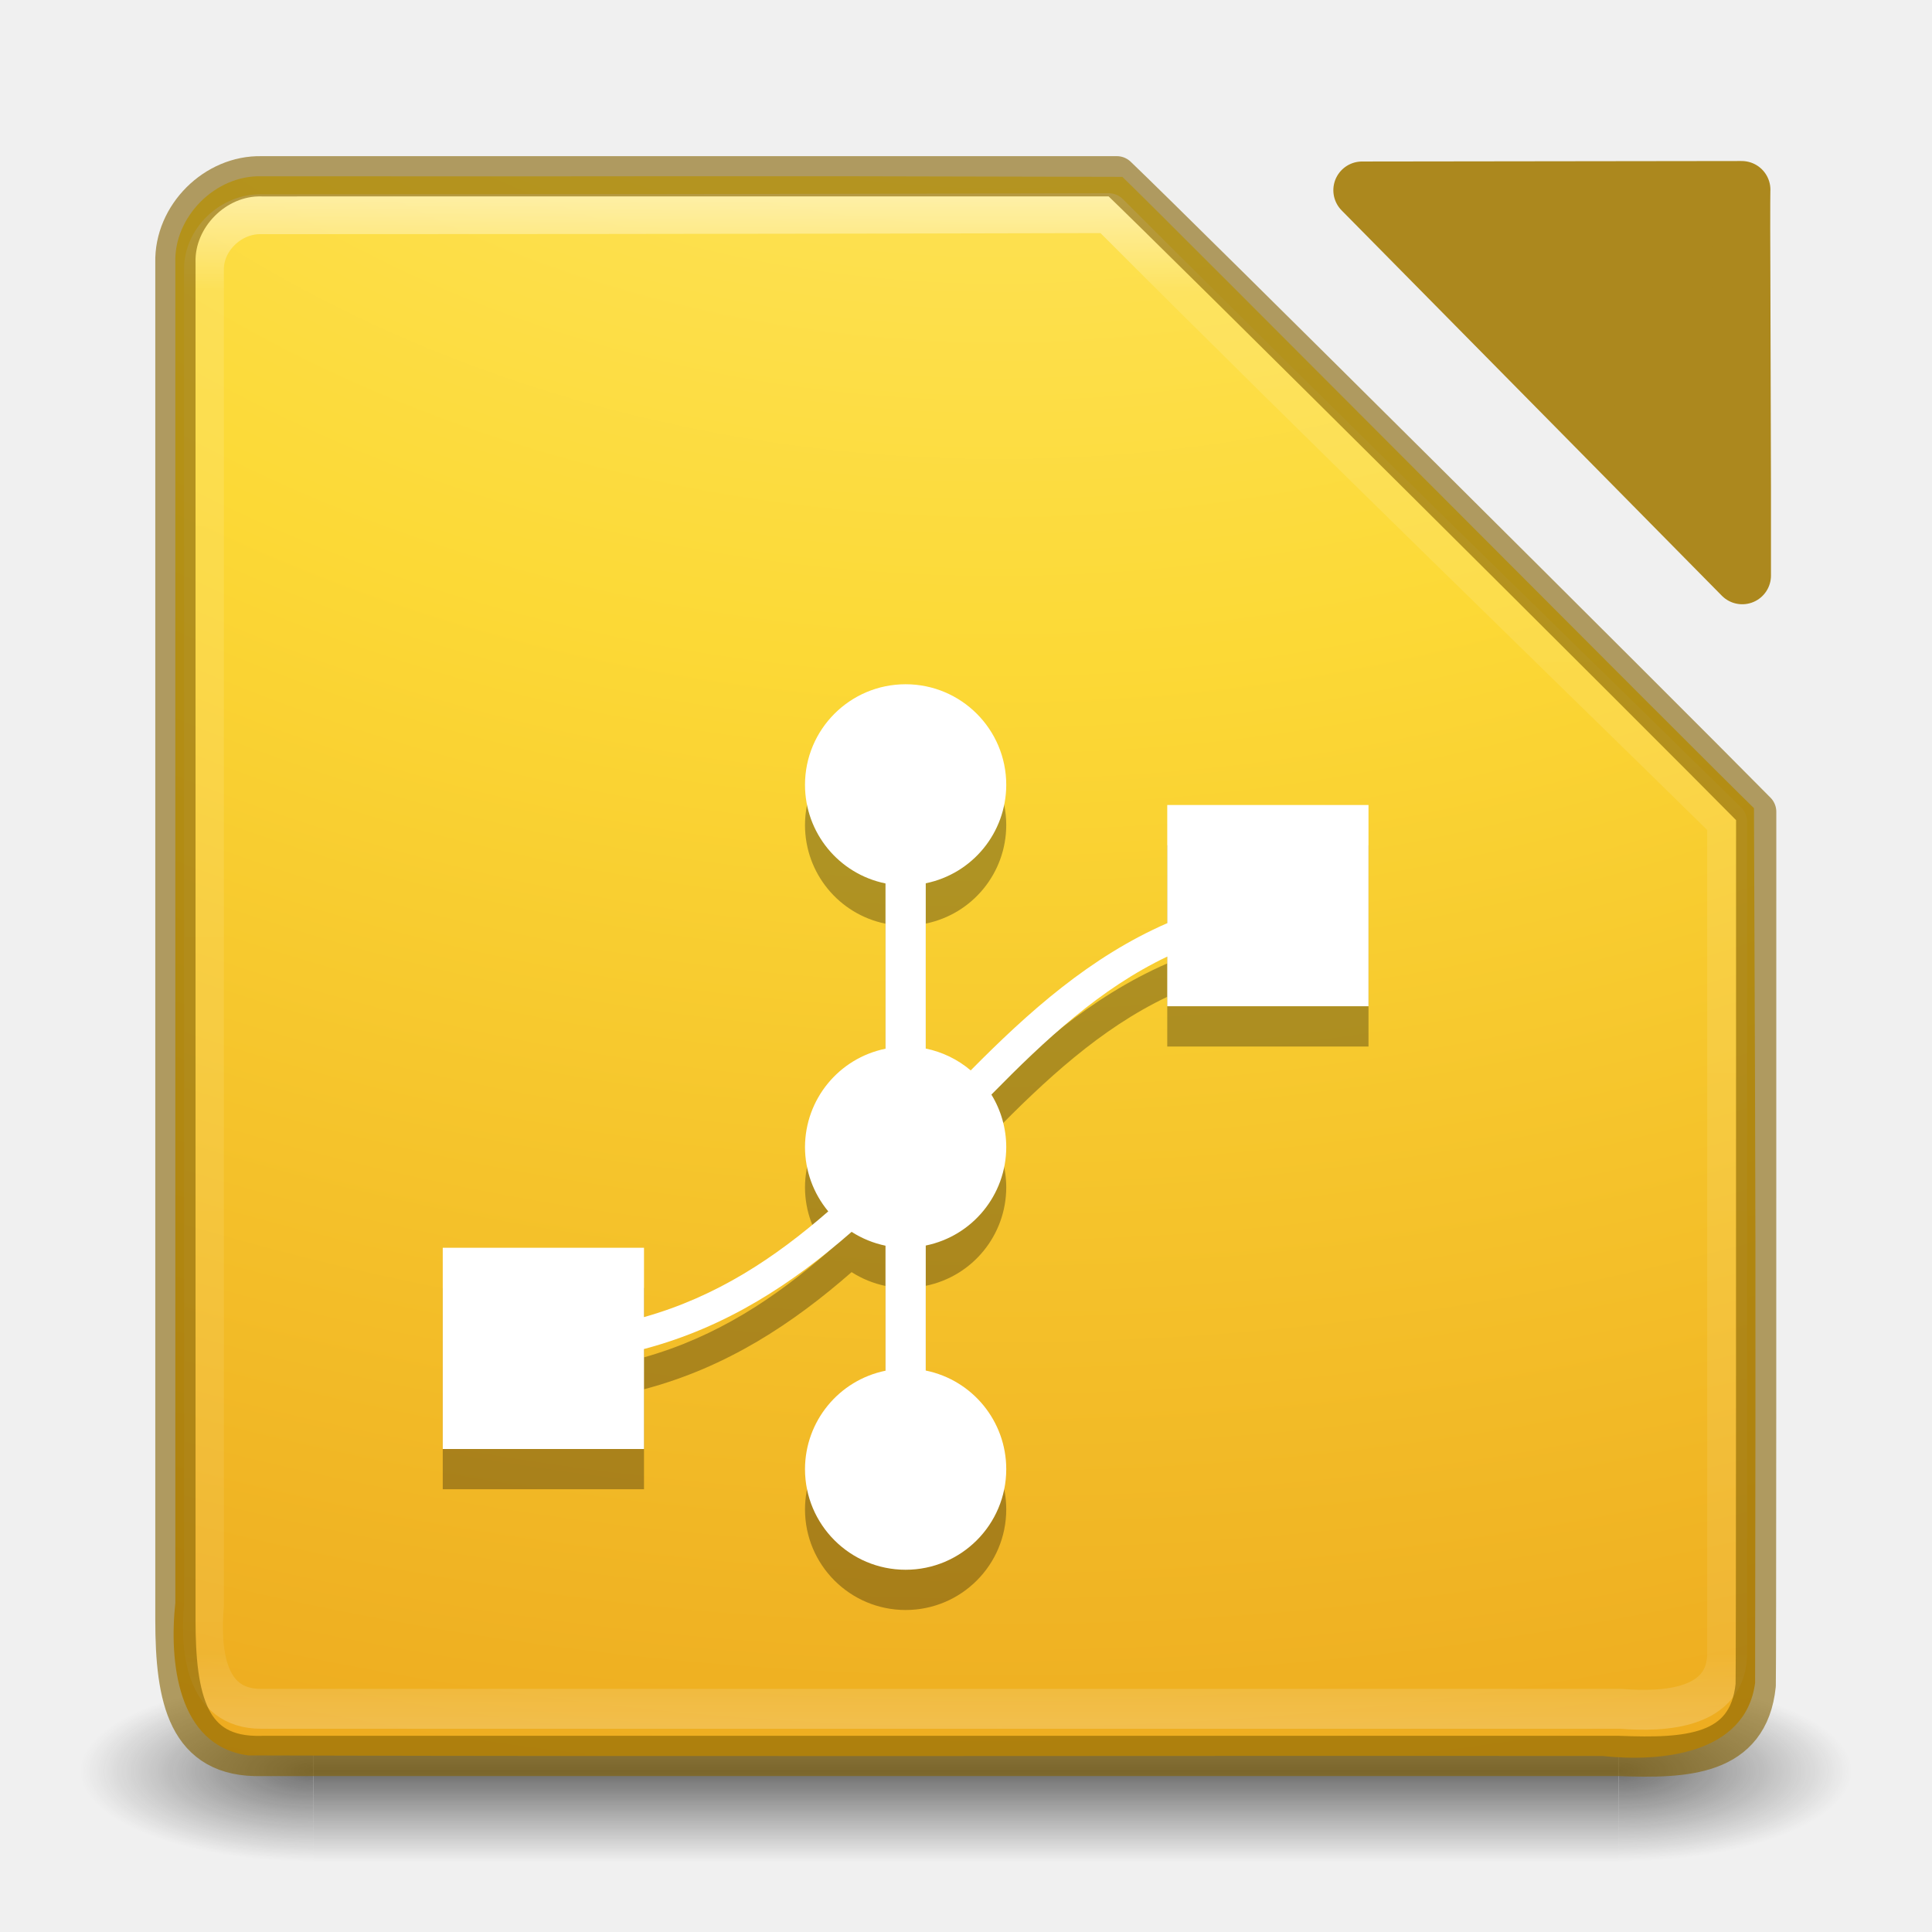
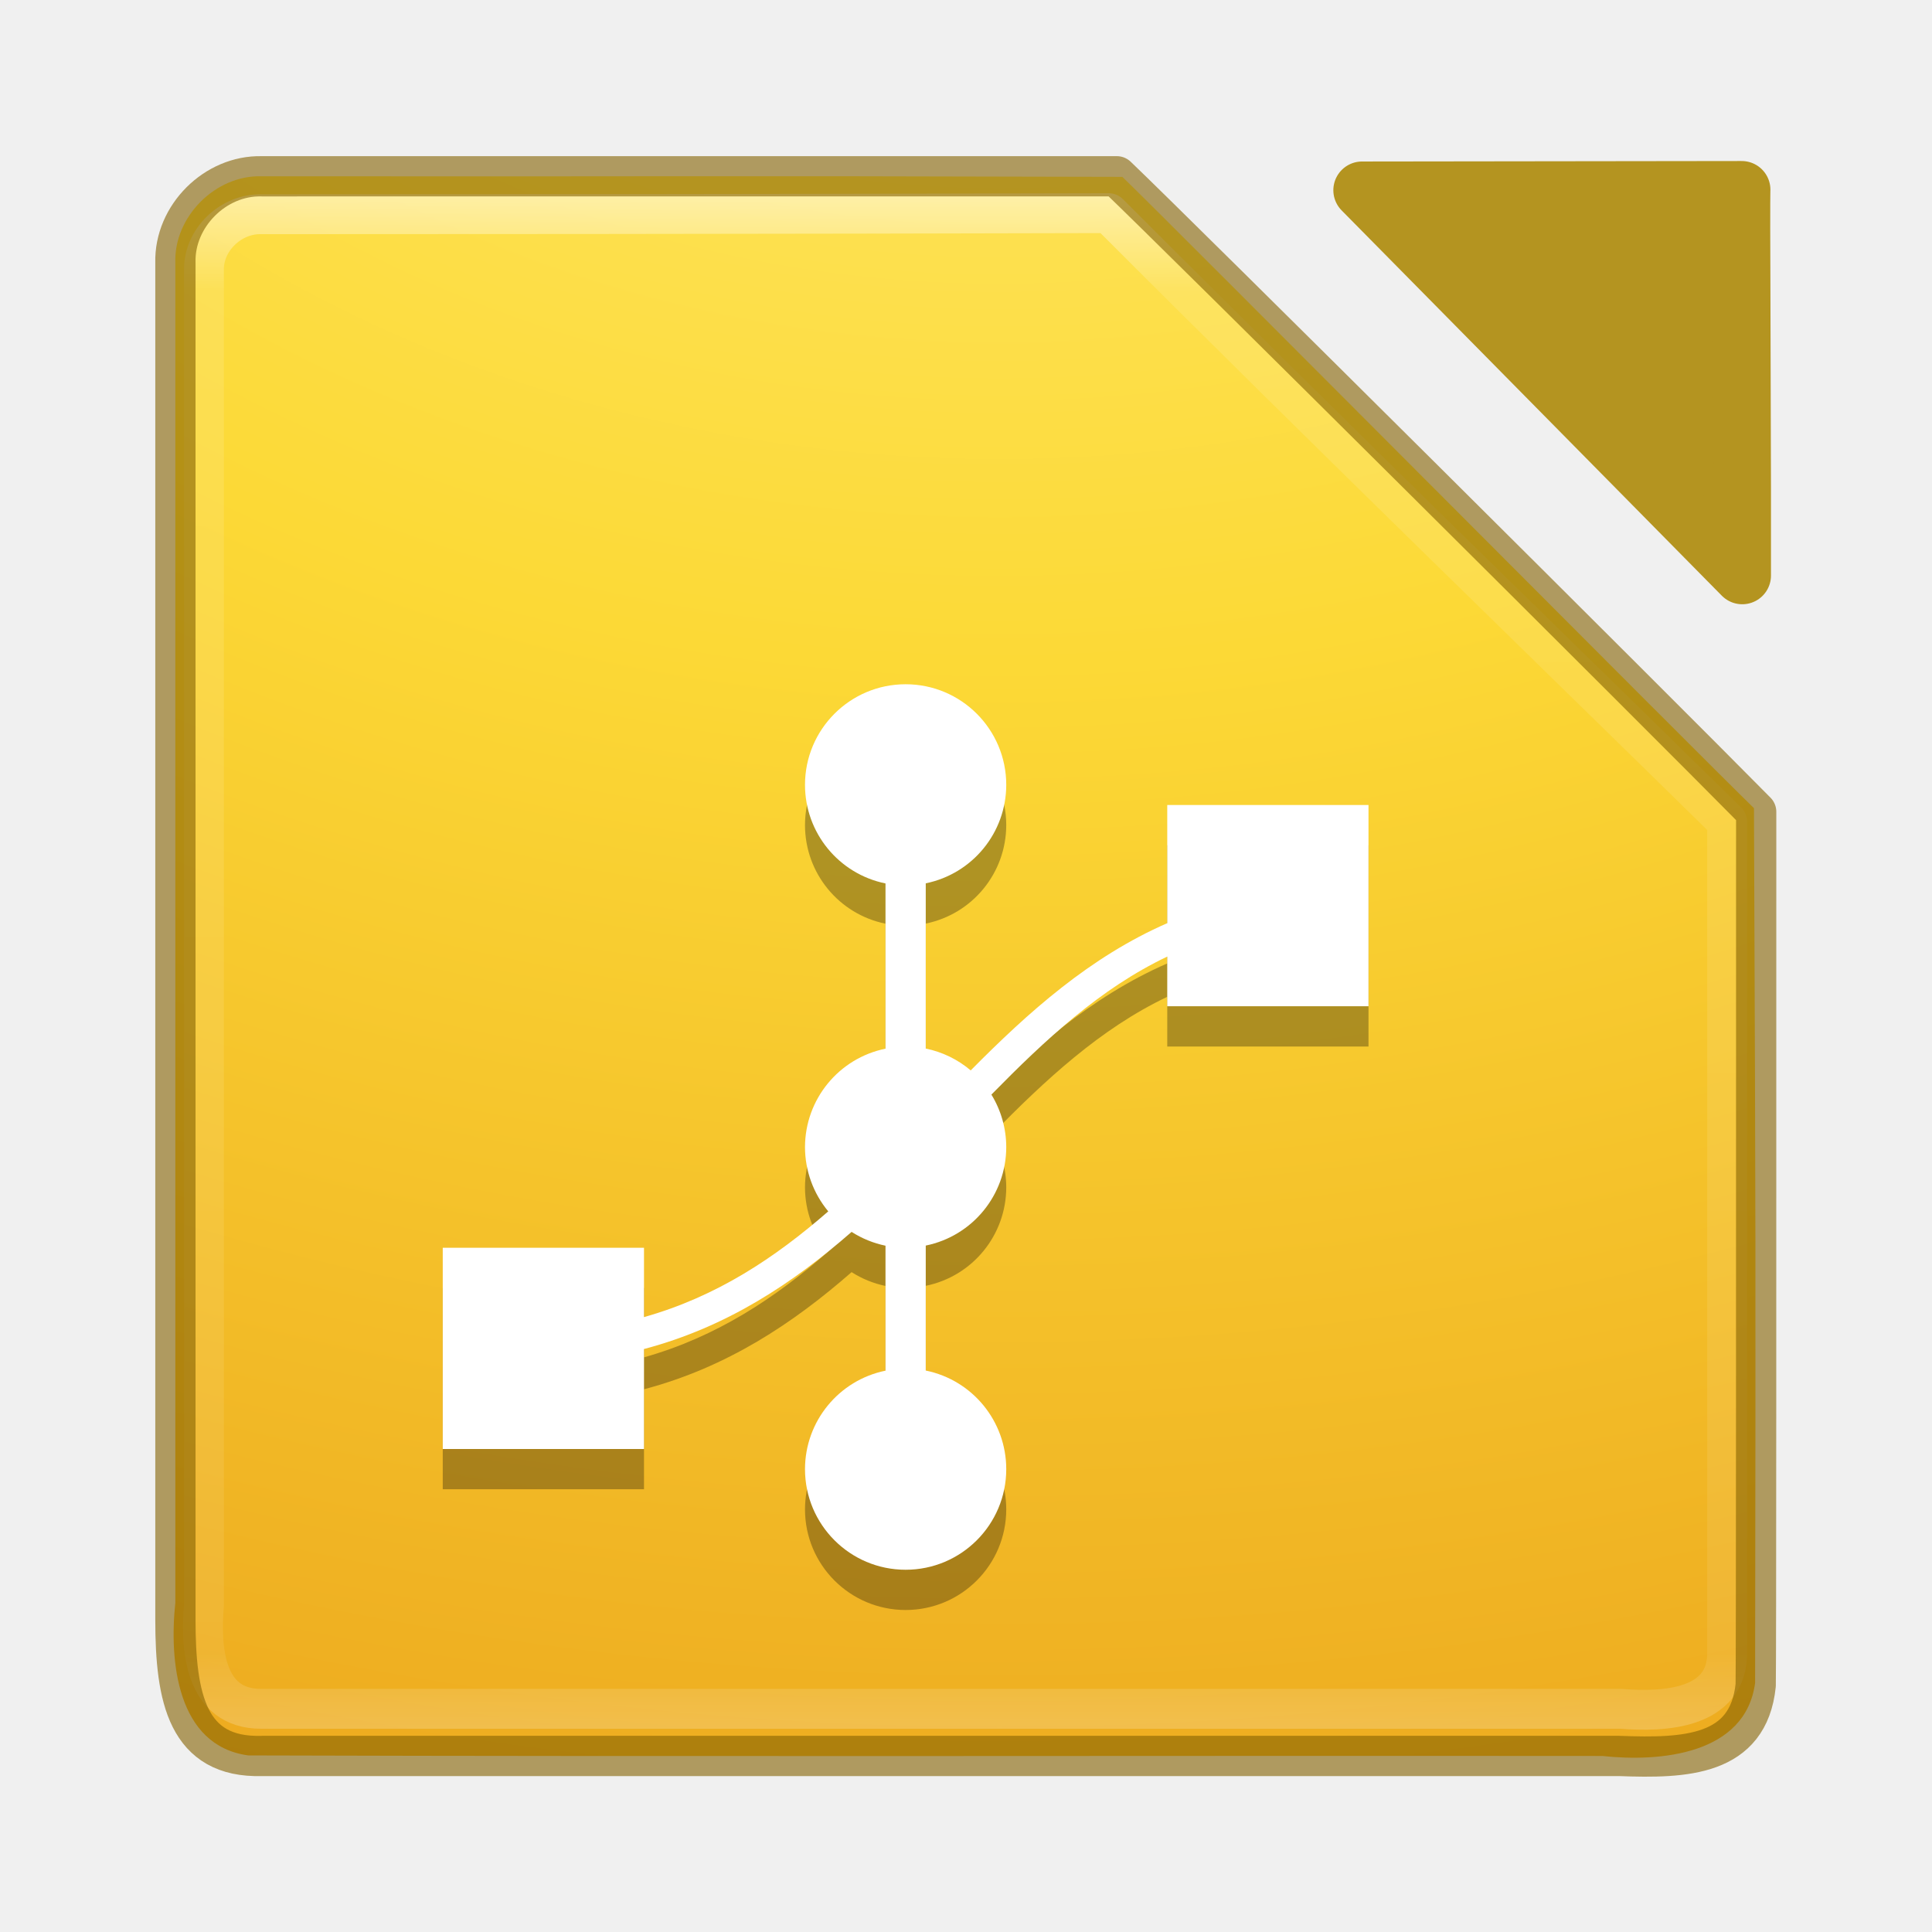
<svg xmlns="http://www.w3.org/2000/svg" xmlns:xlink="http://www.w3.org/1999/xlink" version="1.1" width="48" height="48" id="svg4296">
  <defs id="defs4298">
    <linearGradient id="linearGradient3924-1">
      <stop id="stop3926-3" style="stop-color:#ffffff;stop-opacity:1" offset="0" />
      <stop id="stop3928-91" style="stop-color:#ffffff;stop-opacity:0.235" offset="0.063" />
      <stop id="stop3930-6" style="stop-color:#ffffff;stop-opacity:0.157" offset="0.951" />
      <stop id="stop3932-6" style="stop-color:#ffffff;stop-opacity:0.392" offset="1" />
    </linearGradient>
    <radialGradient cx="4.993" cy="43.5" r="2.5" fx="4.993" fy="43.5" id="radialGradient3038-6" xlink:href="#linearGradient3688-166-749-4" gradientUnits="userSpaceOnUse" gradientTransform="matrix(2.003784,0,0,1.4,27.98813,-17.4)" />
    <linearGradient id="linearGradient3688-166-749-4">
      <stop id="stop2883-1" style="stop-color:#181818;stop-opacity:1" offset="0" />
      <stop id="stop2885-5" style="stop-color:#181818;stop-opacity:0" offset="1" />
    </linearGradient>
    <radialGradient cx="4.993" cy="43.5" r="2.5" fx="4.993" fy="43.5" id="radialGradient3040-2" xlink:href="#linearGradient3688-464-309-9" gradientUnits="userSpaceOnUse" gradientTransform="matrix(2.003784,0,0,1.4,-20.01187,-104.4)" />
    <linearGradient id="linearGradient3688-464-309-9">
      <stop id="stop2889-2" style="stop-color:#181818;stop-opacity:1" offset="0" />
      <stop id="stop2891-2" style="stop-color:#181818;stop-opacity:0" offset="1" />
    </linearGradient>
    <linearGradient id="linearGradient3702-501-757-0">
      <stop id="stop2895-2" style="stop-color:#181818;stop-opacity:0" offset="0" />
      <stop id="stop2897-9" style="stop-color:#181818;stop-opacity:1" offset="0.5" />
      <stop id="stop2899-8" style="stop-color:#181818;stop-opacity:0" offset="1" />
    </linearGradient>
-     <linearGradient y2="39.999" x2="25.058" y1="47.028" x1="25.058" gradientUnits="userSpaceOnUse" id="linearGradient3986" xlink:href="#linearGradient3702-501-757-0" />
    <radialGradient xlink:href="#linearGradient2867-449-88-871-390-598-476-591-434-148-57-177-8-3-3" id="radialGradient3046" gradientUnits="userSpaceOnUse" gradientTransform="matrix(0,9.198063,-11.29676,0,137.3083,-79.53505)" cx="7.118" cy="9.957" fx="7.118" fy="9.957" r="12.672" />
    <linearGradient xlink:href="#linearGradient3924-1" id="linearGradient3491" gradientUnits="userSpaceOnUse" gradientTransform="matrix(1.022835,0,0,1.003577,-0.5594635,-0.1968565)" x1="24" y1="5" x2="24" y2="43" />
    <mask id="mask32">
      <g id="g2190" style="filter:url(#alpha)">
        <use xlink:href="#surface65" id="use2192" x="0" y="0" width="166.399" height="204.8" />
      </g>
    </mask>
    <filter id="alpha" filterUnits="objectBoundingBox" x="0" y="0" width="1" height="1">
      <feColorMatrix type="matrix" in="SourceGraphic" values="0 0 0 0 1 0 0 0 0 1 0 0 0 0 1 0 0 0 1 0" id="feColorMatrix339" />
    </filter>
    <mask id="mask39">
      <g id="g4274" style="filter:url(#alpha)">
        <use xlink:href="#surface80" id="use4276" x="0" y="0" width="166.399" height="204.8" />
      </g>
    </mask>
    <mask id="mask40">
      <g id="g4312" style="filter:url(#alpha)">
        <use xlink:href="#surface83" id="use4314" x="0" y="0" width="166.399" height="204.8" />
      </g>
    </mask>
    <mask id="mask41">
      <g id="g4350" style="filter:url(#alpha)">
        <use xlink:href="#surface86" id="use4352" x="0" y="0" width="166.399" height="204.8" />
      </g>
    </mask>
    <mask id="mask45">
      <g id="g4862" style="filter:url(#alpha)">
        <use xlink:href="#surface94" id="use4864" x="0" y="0" width="166.399" height="204.8" />
      </g>
    </mask>
    <mask id="mask46">
      <g id="g4900" style="filter:url(#alpha)">
        <use xlink:href="#surface97" id="use4902" x="0" y="0" width="166.399" height="204.8" />
      </g>
    </mask>
    <mask id="mask48">
      <g id="g5322" style="filter:url(#alpha)">
        <use xlink:href="#surface101" id="use5324" x="0" y="0" width="166.399" height="204.8" />
      </g>
    </mask>
    <mask id="mask49">
      <g id="g5360" style="filter:url(#alpha)">
        <use xlink:href="#surface104" id="use5362" x="0" y="0" width="166.399" height="204.8" />
      </g>
    </mask>
    <mask id="mask51">
      <g id="g5782" style="filter:url(#alpha)">
        <use xlink:href="#surface108" id="use5784" x="0" y="0" width="166.399" height="204.8" />
      </g>
    </mask>
    <linearGradient id="linearGradient2867-449-88-871-390-598-476-591-434-148-57-177-8-3-3">
      <stop id="stop3750-1-0-7-1" style="stop-color:#ffee7d;stop-opacity:1;" offset="0" />
      <stop id="stop3752-3-7-4-7" style="stop-color:#fcd936;stop-opacity:1;" offset="0.262" />
      <stop id="stop3754-1-8-5" style="stop-color:#e2880e;stop-opacity:1;" offset="0.705" />
      <stop id="stop3756-1-6-2-5" style="stop-color:#ac871f;stop-opacity:1;" offset="1" />
    </linearGradient>
  </defs>
-   <g transform="matrix(1.157895,0,0,0.6428571,-3.789476,16.03572)" id="g3712-5-5" style="opacity:0.6">
-     <rect width="5" height="7" x="38" y="40" id="rect2801-3-7" style="fill:url(#radialGradient3038-6);fill-opacity:1;stroke:none" />
-     <rect width="5" height="7" x="-10" y="-47" transform="scale(-1,-1)" id="rect3696-6-3" style="fill:url(#radialGradient3040-2);fill-opacity:1;stroke:none" />
-     <rect width="28" height="7" x="10" y="40" id="rect3700-4-2" style="fill:url(#linearGradient3986);fill-opacity:1;stroke:none" />
-   </g>
-   <path id="path4572-6" d="M 33.84,4.726 40.659,11.636 l 2.627,2.663 0,-2.127 -0.015,-5.348 c -0.009,-1.921 0.001,-2.11 0.001,-2.11 z" style="color:#000000;display:inline;overflow:visible;visibility:visible;fill:#ac881e;fill-opacity:1;stroke:#ac881e;stroke-width:1.427;stroke-linecap:round;stroke-linejoin:round;stroke-miterlimit:4;stroke-dasharray:none;stroke-dashoffset:0;stroke-opacity:1;marker:none;enable-background:accumulate" />
-   <path style="color:#000000;display:inline;overflow:visible;visibility:visible;opacity:1;fill:url(#radialGradient3046);fill-opacity:1;fill-rule:nonzero;stroke:none;stroke-width:1;stroke-miterlimit:4;stroke-dasharray:none;marker:none;enable-background:accumulate" d="m 6.499,4.38 c 11.769,0.01 9.618,-0.019 21.386,0.014 1.1,1.056 14.387,14.42 15.692,15.685 0.043,11.192 0.044,10.509 0.028,21.736 -0.241,1.78 -2.364,1.967 -3.794,1.812 -11.214,-0.01 -22.428,0.019 -33.642,-0.014 -1.78,-0.24 -1.967,-2.363 -1.813,-3.792 0,-11.1 0,-22.2 0,-33.3 C 4.322,5.38 5.358,4.344 6.499,4.38 Z" id="rect5505-21-3-8-5-2" />
-   <path style="opacity:0.5;fill:none;stroke:url(#linearGradient3491);stroke-width:0.99;stroke-linecap:round;stroke-linejoin:round;stroke-miterlimit:4;stroke-dasharray:none;stroke-dashoffset:0;stroke-opacity:1" d="m 6.494,5.323 c 11.663,0 21.053,-0.027 21.053,-0.027 5.38,5.391 11.124,10.954 15.363,15.117 0,0 0.001,14.054 0.001,20.645 0.006,1.405 -1.563,1.483 -2.629,1.397 -11.262,0 -22.525,0 -33.787,0 -1.436,0.006 -1.515,-1.53 -1.428,-2.573 0,-11.054 0,-22.108 0,-33.162 -0.019,-0.751 0.66,-1.416 1.428,-1.397 z" id="rect6741-5-0-2-3" />
-   <path style="color:#000000;display:inline;overflow:visible;visibility:visible;opacity:0.6;fill:none;stroke:#846100;stroke-width:1;stroke-linecap:round;stroke-linejoin:round;stroke-miterlimit:4;stroke-dasharray:none;stroke-dashoffset:0;stroke-opacity:1;marker:none;enable-background:accumulate" d="m 6.499,4.38 c 7.132,0 21.247,-6.05e-4 21.247,-6.05e-4 1.58,1.51 13.467,13.337 15.886,15.79 0,11.241 -4e-6,20.949 -0.012,21.699 -0.183,1.764 -1.748,1.82 -3.385,1.758 -11.245,0 -22.49,0 -33.735,0 -1.841,0.051 -2.142,-1.432 -2.142,-3.384 0,-11.241 0,-22.481 0,-33.722 C 4.33,5.37 5.347,4.352 6.499,4.38 Z" id="rect5505-21-3-8-9-1-1" />
  <use transform="matrix(0.2835962,0,0,0.2835963,-104.7445,-3.32954)" xlink:href="#surface66" mask="url(#mask32)" id="use5918" x="0" y="0" width="166.399" height="204.8" />
  <use transform="matrix(0.2835962,0,0,0.2835963,-104.7445,-3.32954)" xlink:href="#surface81" mask="url(#mask39)" id="use5938" x="0" y="0" width="166.399" height="204.8" />
  <use transform="matrix(0.2835962,0,0,0.2835963,-104.7445,-3.32954)" xlink:href="#surface84" mask="url(#mask40)" id="use5940" x="0" y="0" width="166.399" height="204.8" />
  <use transform="matrix(0.2835962,0,0,0.2835963,-104.7445,-3.32954)" xlink:href="#surface87" mask="url(#mask41)" id="use5942" x="0" y="0" width="166.399" height="204.8" />
  <use transform="matrix(0.2835962,0,0,0.2835963,-104.7445,-3.32954)" xlink:href="#surface95" mask="url(#mask45)" id="use5946" x="0" y="0" width="166.399" height="204.8" />
  <use transform="matrix(0.2835962,0,0,0.2835963,-104.7445,-3.32954)" xlink:href="#surface98" mask="url(#mask46)" id="use5948" x="0" y="0" width="166.399" height="204.8" />
  <use transform="matrix(0.2835962,0,0,0.2835963,-104.7445,-3.32954)" xlink:href="#surface102" mask="url(#mask48)" id="use5950" x="0" y="0" width="166.399" height="204.8" />
  <use transform="matrix(0.2835962,0,0,0.2835963,-104.7445,-3.32954)" xlink:href="#surface105" mask="url(#mask49)" id="use5952" x="0" y="0" width="166.399" height="204.8" />
  <use transform="matrix(0.2835962,0,0,0.2835963,-104.7445,-3.32954)" xlink:href="#surface109" mask="url(#mask51)" id="use5954" x="0" y="0" width="166.399" height="204.8" />
  <g transform="matrix(0.3863364,0,0,0.2727081,-4.977089,7.7734)" id="g3174-4" style="fill:#352700;fill-opacity:1;stroke:#352700;stroke-width:1.001;stroke-miterlimit:4;stroke-dasharray:none;stroke-opacity:1" />
+   <path id="path4572-6" d="M 33.84,4.726 40.659,11.636 l 2.627,2.663 0,-2.127 -0.015,-5.348 c -0.009,-1.921 0.001,-2.11 0.001,-2.11 z" style="color:#000000;display:inline;overflow:visible;visibility:visible;fill:#b49420;fill-opacity:1;stroke:#b49420;stroke-width:1.427;stroke-linecap:round;stroke-linejoin:round;stroke-miterlimit:4;stroke-dasharray:none;stroke-dashoffset:0;stroke-opacity:1;marker:none;enable-background:accumulate" />
+   <path style="color:#000000;display:inline;overflow:visible;visibility:visible;opacity:1;fill:url(#radialGradient3046);fill-opacity:1;fill-rule:nonzero;stroke:none;stroke-width:1;stroke-miterlimit:4;stroke-dasharray:none;marker:none;enable-background:accumulate" d="m 6.499,4.38 c 11.769,0.01 9.618,-0.019 21.386,0.014 1.1,1.056 14.387,14.42 15.692,15.685 0.043,11.192 0.044,10.509 0.028,21.736 -0.241,1.78 -2.364,1.967 -3.794,1.812 -11.214,-0.01 -22.428,0.019 -33.642,-0.014 -1.78,-0.24 -1.967,-2.363 -1.813,-3.792 0,-11.1 0,-22.2 0,-33.3 C 4.322,5.38 5.358,4.344 6.499,4.38 Z" id="rect5505-21-3-8-5-2" />
+   <path style="opacity:0.5;fill:none;stroke:url(#linearGradient3491);stroke-width:0.99;stroke-linecap:round;stroke-linejoin:round;stroke-miterlimit:4;stroke-dasharray:none;stroke-dashoffset:0;stroke-opacity:1" d="m 6.494,5.323 c 11.663,0 21.053,-0.027 21.053,-0.027 5.38,5.391 11.124,10.954 15.363,15.117 0,0 0.001,14.054 0.001,20.645 0.006,1.405 -1.563,1.483 -2.629,1.397 -11.262,0 -22.525,0 -33.787,0 -1.436,0.006 -1.515,-1.53 -1.428,-2.573 0,-11.054 0,-22.108 0,-33.162 -0.019,-0.751 0.66,-1.416 1.428,-1.397 z" id="rect6741-5-0-2-3" />
+   <path style="color:#000000;display:inline;overflow:visible;visibility:visible;opacity:0.6;fill:none;stroke:#846100;stroke-width:1;stroke-linecap:round;stroke-linejoin:round;stroke-miterlimit:4;stroke-dasharray:none;stroke-dashoffset:0;stroke-opacity:1;marker:none;enable-background:accumulate" d="m 6.499,4.38 c 7.132,0 21.247,-6.05e-4 21.247,-6.05e-4 1.58,1.51 13.467,13.337 15.886,15.79 0,11.241 -4e-6,20.949 -0.012,21.699 -0.183,1.764 -1.748,1.82 -3.385,1.758 -11.245,0 -22.49,0 -33.735,0 -1.841,0.051 -2.142,-1.432 -2.142,-3.384 0,-11.241 0,-22.481 0,-33.722 C 4.33,5.37 5.347,4.352 6.499,4.38 Z" id="rect5505-21-3-8-9-1-1" />
  <path id="path4415" d="m 22.5,18 a 2.5,2.5 0 0 0 -2.5,2.5 2.5,2.5 0 0 0 2,2.449 l 0,4.105 A 2.5,2.5 0 0 0 20,29.5 2.5,2.5 0 0 0 20.578,31.096 C 19.26,32.245 17.812,33.212 16,33.723 L 16,32 l -5,0 0,5 5,0 0,-2.484 c 2.068,-0.547 3.706,-1.641 5.158,-2.91 A 2.5,2.5 0 0 0 22,31.949 l 0,3.105 A 2.5,2.5 0 0 0 20,37.5 2.5,2.5 0 0 0 22.5,40 2.5,2.5 0 0 0 25,37.5 2.5,2.5 0 0 0 23,35.051 l 0,-3.105 A 2.5,2.5 0 0 0 25,29.5 2.5,2.5 0 0 0 24.631,28.195 C 25.973,26.829 27.332,25.56 29,24.766 L 29,26 l 5,0 0,-5 -5,0 0,2.936 c -1.914,0.836 -3.444,2.203 -4.883,3.658 A 2.5,2.5 0 0 0 23,27.051 l 0,-4.105 A 2.5,2.5 0 0 0 25,20.5 2.5,2.5 0 0 0 22.5,18 Z" style="color:#000000;font-style:normal;font-variant:normal;font-weight:normal;font-stretch:normal;font-size:medium;line-height:normal;font-family:sans-serif;text-indent:0;text-align:start;text-decoration:none;text-decoration-line:none;text-decoration-style:solid;text-decoration-color:#000000;letter-spacing:normal;word-spacing:normal;text-transform:none;direction:ltr;block-progression:tb;writing-mode:lr-tb;baseline-shift:baseline;text-anchor:start;white-space:normal;clip-rule:nonzero;display:inline;overflow:visible;visibility:visible;opacity:0.3;isolation:auto;mix-blend-mode:normal;color-interpolation:sRGB;color-interpolation-filters:linearRGB;solid-color:#000000;solid-opacity:1;fill:#000000;fill-opacity:1;fill-rule:nonzero;stroke:none;stroke-width:0.773px;stroke-linecap:butt;stroke-linejoin:miter;stroke-miterlimit:4;stroke-dasharray:none;stroke-dashoffset:0;stroke-opacity:1;color-rendering:auto;image-rendering:auto;shape-rendering:auto;text-rendering:auto;enable-background:accumulate" />
-   <path style="color:#000000;font-style:normal;font-variant:normal;font-weight:normal;font-stretch:normal;font-size:medium;line-height:normal;font-family:sans-serif;text-indent:0;text-align:start;text-decoration:none;text-decoration-line:none;text-decoration-style:solid;text-decoration-color:#000000;letter-spacing:normal;word-spacing:normal;text-transform:none;direction:ltr;block-progression:tb;writing-mode:lr-tb;baseline-shift:baseline;text-anchor:start;white-space:normal;clip-rule:nonzero;display:inline;overflow:visible;visibility:visible;opacity:1;isolation:auto;mix-blend-mode:normal;color-interpolation:sRGB;color-interpolation-filters:linearRGB;solid-color:#000000;solid-opacity:1;fill:#ffffff;fill-opacity:1;fill-rule:nonzero;stroke:none;stroke-width:0.773px;stroke-linecap:butt;stroke-linejoin:miter;stroke-miterlimit:4;stroke-dasharray:none;stroke-dashoffset:0;stroke-opacity:1;color-rendering:auto;image-rendering:auto;shape-rendering:auto;text-rendering:auto;enable-background:accumulate" d="M 22.5 17 A 2.5 2.5 0 0 0 20 19.5 A 2.5 2.5 0 0 0 22 21.949 L 22 26.055 A 2.5 2.5 0 0 0 20 28.5 A 2.5 2.5 0 0 0 20.578 30.096 C 19.26 31.245 17.812 32.212 16 32.723 L 16 31 L 11 31 L 11 36 L 16 36 L 16 33.516 C 18.068 32.968 19.706 31.875 21.158 30.605 A 2.5 2.5 0 0 0 22 30.949 L 22 34.055 A 2.5 2.5 0 0 0 20 36.5 A 2.5 2.5 0 0 0 22.5 39 A 2.5 2.5 0 0 0 25 36.5 A 2.5 2.5 0 0 0 23 34.051 L 23 30.945 A 2.5 2.5 0 0 0 25 28.5 A 2.5 2.5 0 0 0 24.631 27.195 C 25.973 25.829 27.332 24.56 29 23.766 L 29 25 L 34 25 L 34 20 L 29 20 L 29 22.936 C 27.086 23.771 25.556 25.138 24.117 26.594 A 2.5 2.5 0 0 0 23 26.051 L 23 21.945 A 2.5 2.5 0 0 0 25 19.5 A 2.5 2.5 0 0 0 22.5 17 z " id="path2879" />
+   <path style="color:#000000;font-style:normal;font-variant:normal;font-weight:normal;font-stretch:normal;font-size:medium;line-height:normal;font-family:sans-serif;text-indent:0;text-align:start;text-decoration:none;text-decoration-line:none;text-decoration-style:solid;text-decoration-color:#000000;letter-spacing:normal;word-spacing:normal;text-transform:none;direction:ltr;block-progression:tb;writing-mode:lr-tb;baseline-shift:baseline;text-anchor:start;white-space:normal;clip-rule:nonzero;display:inline;overflow:visible;visibility:visible;opacity:1;isolation:auto;mix-blend-mode:normal;color-interpolation:sRGB;color-interpolation-filters:linearRGB;solid-color:#000000;solid-opacity:1;fill:#ffffff;fill-opacity:1;fill-rule:nonzero;stroke:none;stroke-width:0.773px;stroke-linecap:butt;stroke-linejoin:miter;stroke-miterlimit:4;stroke-dasharray:none;stroke-dashoffset:0;stroke-opacity:1;color-rendering:auto;image-rendering:auto;shape-rendering:auto;text-rendering:auto;enable-background:accumulate" d="m 22.5,17 a 2.5,2.5 0 0 0 -2.5,2.5 2.5,2.5 0 0 0 2,2.449 l 0,4.105 A 2.5,2.5 0 0 0 20,28.5 2.5,2.5 0 0 0 20.578,30.096 C 19.26,31.245 17.812,32.212 16,32.723 L 16,31 l -5,0 0,5 5,0 0,-2.484 c 2.068,-0.547 3.706,-1.641 5.158,-2.91 A 2.5,2.5 0 0 0 22,30.949 l 0,3.105 A 2.5,2.5 0 0 0 20,36.5 2.5,2.5 0 0 0 22.5,39 2.5,2.5 0 0 0 25,36.5 2.5,2.5 0 0 0 23,34.051 l 0,-3.105 A 2.5,2.5 0 0 0 25,28.5 2.5,2.5 0 0 0 24.631,27.195 C 25.973,25.829 27.332,24.56 29,23.766 L 29,25 l 5,0 0,-5 -5,0 0,2.936 c -1.914,0.836 -3.444,2.203 -4.883,3.658 A 2.5,2.5 0 0 0 23,26.051 l 0,-4.105 A 2.5,2.5 0 0 0 25,19.5 2.5,2.5 0 0 0 22.5,17 Z" id="path2879" />
  <g transform="matrix(0.3863364,0,0,0.2727081,-4.97897,6.781212)" id="g3174" style="fill:#ffffff;fill-opacity:1;stroke:#ffffff;stroke-opacity:1" />
</svg>
